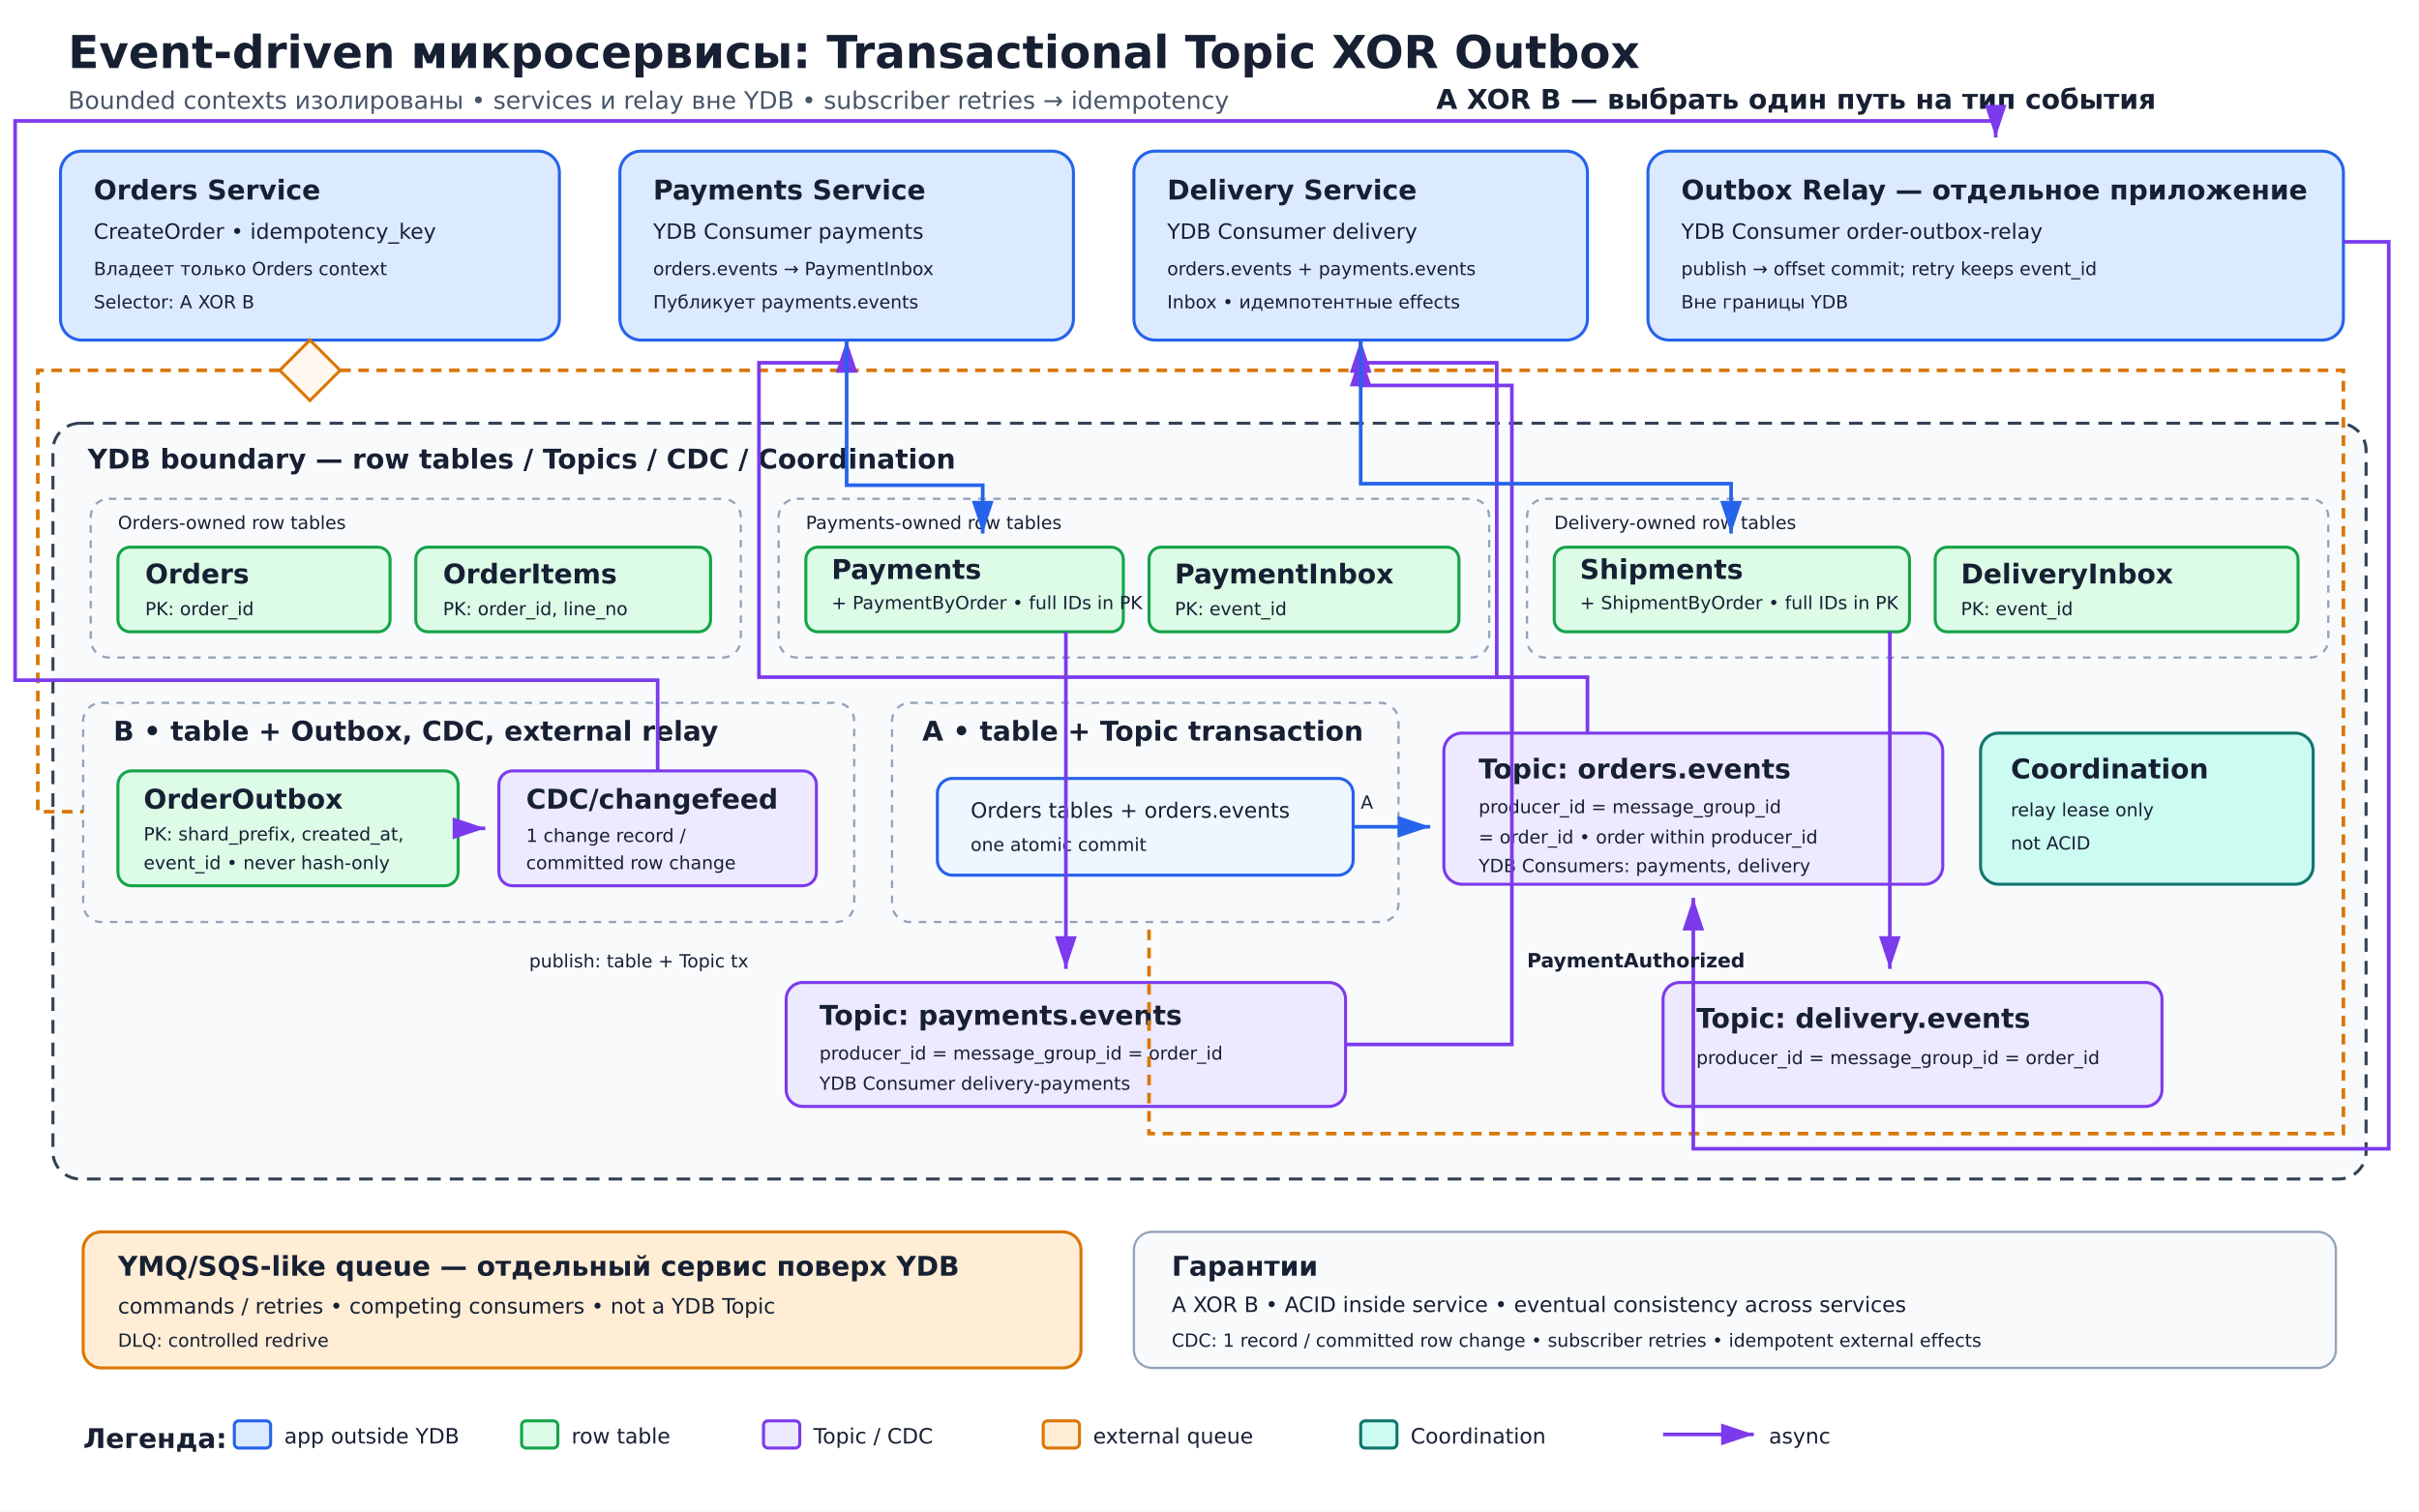
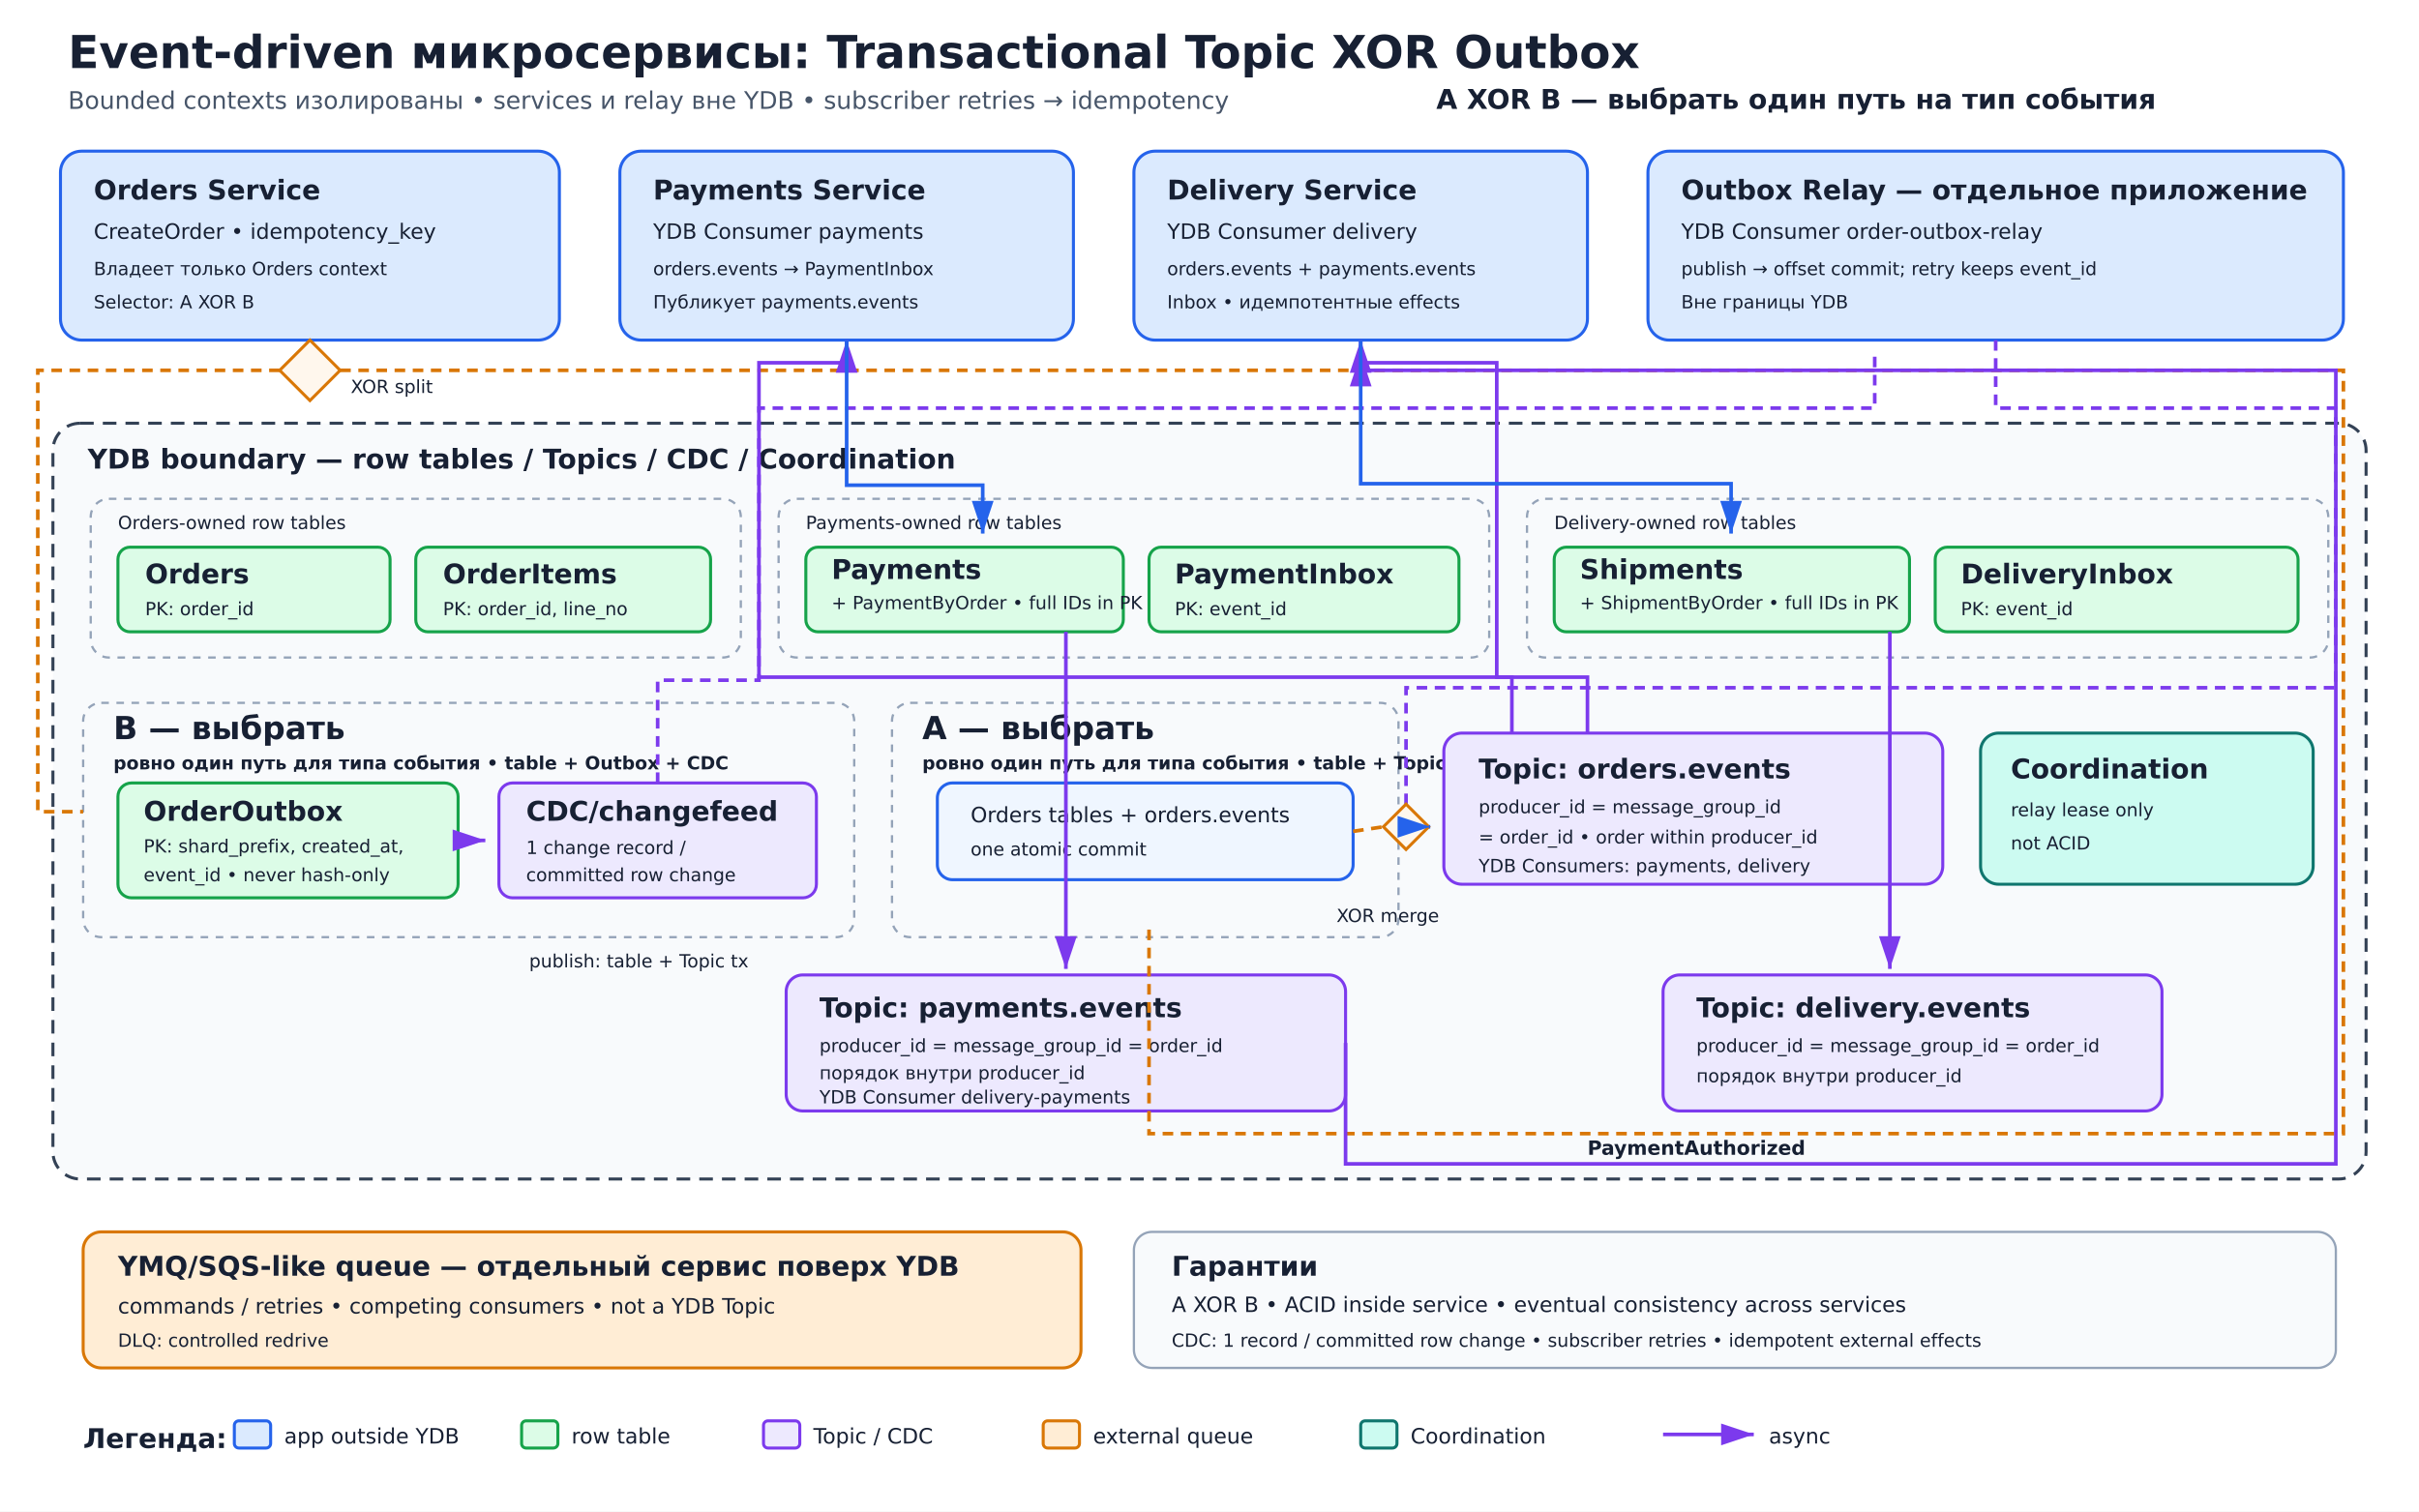
<svg xmlns="http://www.w3.org/2000/svg" version="1.1" viewBox="0 0 1600 1000" role="img" aria-labelledby="title desc">
  <defs>
    <marker id="arrow-blue" markerWidth="10" markerHeight="10" refX="9" refY="3" orient="auto" markerUnits="strokeWidth">
      <path d="M0,0 L0,6 L9,3 z" fill="#2563eb" />
    </marker>
    <marker id="arrow-purple" markerWidth="10" markerHeight="10" refX="9" refY="3" orient="auto" markerUnits="strokeWidth">
      <path d="M0,0 L0,6 L9,3 z" fill="#7c3aed" />
    </marker>
    <marker id="arrow-orange" markerWidth="10" markerHeight="10" refX="9" refY="3" orient="auto" markerUnits="strokeWidth">
      <path d="M0,0 L0,6 L9,3 z" fill="#d97706" />
    </marker>
    <style>
      text, tspan { fill: #172033; }
      .title { font-size: 30px; font-weight: 700; }
      .subtitle { font-size: 16px; fill: #475569; }
      .box-title { font-size: 18px; font-weight: 700; }
      .body { font-size: 14px; }
      .small { font-size: 12px; }
      .flow { font-size: 13px; font-weight: 600; }
      .app { fill: #dbeafe; stroke: #2563eb; stroke-width: 2; }
      .table { fill: #dcfce7; stroke: #16a34a; stroke-width: 2; }
      .topic { fill: #ede9fe; stroke: #7c3aed; stroke-width: 2; }
      .queue { fill: #ffedd5; stroke: #d97706; stroke-width: 2; }
      .coord { fill: #ccfbf1; stroke: #0f766e; stroke-width: 2; }
      .error { fill: #fee2e2; stroke: #dc2626; stroke-width: 2; }
      .boundary { fill: #f8fafc; stroke: #334155; stroke-width: 2; stroke-dasharray: 9 6; }
      .lane { fill: none; stroke: #94a3b8; stroke-width: 1.5; stroke-dasharray: 5 5; }
      .blue-flow { fill: none; stroke: #2563eb; stroke-width: 2.4; marker-end: url(#arrow-blue); }
      .purple-flow { fill: none; stroke: #7c3aed; stroke-width: 2.4; marker-end: url(#arrow-purple); }
      .orange-flow { fill: none; stroke: #d97706; stroke-width: 2.4; marker-end: url(#arrow-orange); }
    </style>
  </defs>
  <rect x="0" y="0" width="1600" height="1000" fill="#ffffff" />
  <text font-family="DejaVu Sans, Arial, sans-serif" x="45" y="45" class="title">Event-driven микросервисы: Transactional Topic XOR Outbox</text>
  <text font-family="DejaVu Sans, Arial, sans-serif" x="45" y="72" class="subtitle">Bounded contexts изолированы • services и relay вне YDB • subscriber retries → idempotency</text>
  <rect x="40" y="100" width="330" height="125" rx="14" class="app" />
  <text font-family="DejaVu Sans, Arial, sans-serif" x="62" y="132" class="box-title">Orders Service</text>
  <text font-family="DejaVu Sans, Arial, sans-serif" x="62" y="158" class="body">CreateOrder • idempotency_key</text>
  <text font-family="DejaVu Sans, Arial, sans-serif" x="62" y="182" class="small">Владеет только Orders context</text>
  <text font-family="DejaVu Sans, Arial, sans-serif" x="62" y="204" class="small">Selector: A XOR B</text>
  <rect x="410" y="100" width="300" height="125" rx="14" class="app" />
  <text font-family="DejaVu Sans, Arial, sans-serif" x="432" y="132" class="box-title">Payments Service</text>
  <text font-family="DejaVu Sans, Arial, sans-serif" x="432" y="158" class="body">YDB Consumer payments</text>
  <text font-family="DejaVu Sans, Arial, sans-serif" x="432" y="182" class="small">orders.events → PaymentInbox</text>
  <text font-family="DejaVu Sans, Arial, sans-serif" x="432" y="204" class="small">Публикует payments.events</text>
  <rect x="750" y="100" width="300" height="125" rx="14" class="app" />
  <text font-family="DejaVu Sans, Arial, sans-serif" x="772" y="132" class="box-title">Delivery Service</text>
  <text font-family="DejaVu Sans, Arial, sans-serif" x="772" y="158" class="body">YDB Consumer delivery</text>
  <text font-family="DejaVu Sans, Arial, sans-serif" x="772" y="182" class="small">orders.events + payments.events</text>
  <text font-family="DejaVu Sans, Arial, sans-serif" x="772" y="204" class="small">Inbox • идемпотентные effects</text>
  <rect x="1090" y="100" width="460" height="125" rx="14" class="app" />
  <text font-family="DejaVu Sans, Arial, sans-serif" x="1112" y="132" class="box-title">Outbox Relay — отдельное приложение</text>
  <text font-family="DejaVu Sans, Arial, sans-serif" x="1112" y="158" class="body">YDB Consumer order-outbox-relay</text>
  <text font-family="DejaVu Sans, Arial, sans-serif" x="1112" y="182" class="small">publish → offset commit; retry keeps event_id</text>
  <text font-family="DejaVu Sans, Arial, sans-serif" x="1112" y="204" class="small">Вне границы YDB</text>
  <polygon points="185,245 205,225 225,245 205,265" fill="#fff7ed" stroke="#d97706" stroke-width="2" />
+   <text font-family="DejaVu Sans, Arial, sans-serif" x="232" y="260" class="small">XOR split</text>
  <text font-family="DejaVu Sans, Arial, sans-serif" x="950" y="72" font-size="18" font-weight="700">A XOR B — выбрать один путь на тип события</text>
  <rect x="35" y="280" width="1530" height="500" rx="18" class="boundary" />
  <text font-family="DejaVu Sans, Arial, sans-serif" x="58" y="310" class="box-title">YDB boundary — row tables / Topics / CDC / Coordination</text>
  <rect x="60" y="330" width="430" height="105" rx="12" class="lane" />
  <text font-family="DejaVu Sans, Arial, sans-serif" x="78" y="350" class="small">Orders-owned row tables</text>
  <rect x="78" y="362" width="180" height="56" rx="8" class="table" />
  <text font-family="DejaVu Sans, Arial, sans-serif" x="96" y="386" class="box-title">Orders</text>
  <text font-family="DejaVu Sans, Arial, sans-serif" x="96" y="407" class="small">PK: order_id</text>
  <rect x="275" y="362" width="195" height="56" rx="8" class="table" />
  <text font-family="DejaVu Sans, Arial, sans-serif" x="293" y="386" class="box-title">OrderItems</text>
  <text font-family="DejaVu Sans, Arial, sans-serif" x="293" y="407" class="small">PK: order_id, line_no</text>
  <rect x="515" y="330" width="470" height="105" rx="12" class="lane" />
  <text font-family="DejaVu Sans, Arial, sans-serif" x="533" y="350" class="small">Payments-owned row tables</text>
  <rect x="533" y="362" width="210" height="56" rx="8" class="table" />
  <text font-family="DejaVu Sans, Arial, sans-serif" x="550" y="383" class="box-title">Payments</text>
  <text font-family="DejaVu Sans, Arial, sans-serif" x="550" y="403" class="small">+ PaymentByOrder • full IDs in PK</text>
  <rect x="760" y="362" width="205" height="56" rx="8" class="table" />
  <text font-family="DejaVu Sans, Arial, sans-serif" x="777" y="386" class="box-title">PaymentInbox</text>
  <text font-family="DejaVu Sans, Arial, sans-serif" x="777" y="407" class="small">PK: event_id</text>
  <rect x="1010" y="330" width="530" height="105" rx="12" class="lane" />
  <text font-family="DejaVu Sans, Arial, sans-serif" x="1028" y="350" class="small">Delivery-owned row tables</text>
  <rect x="1028" y="362" width="235" height="56" rx="8" class="table" />
  <text font-family="DejaVu Sans, Arial, sans-serif" x="1045" y="383" class="box-title">Shipments</text>
  <text font-family="DejaVu Sans, Arial, sans-serif" x="1045" y="403" class="small">+ ShipmentByOrder • full IDs in PK</text>
  <rect x="1280" y="362" width="240" height="56" rx="8" class="table" />
  <text font-family="DejaVu Sans, Arial, sans-serif" x="1297" y="386" class="box-title">DeliveryInbox</text>
  <text font-family="DejaVu Sans, Arial, sans-serif" x="1297" y="407" class="small">PK: event_id</text>
-   <rect x="55" y="465" width="510" height="145" rx="12" class="lane" />
-   <text font-family="DejaVu Sans, Arial, sans-serif" x="75" y="490" class="box-title">B • table + Outbox, CDC, external relay</text>
-   <rect x="78" y="510" width="225" height="76" rx="9" class="table" />
-   <text font-family="DejaVu Sans, Arial, sans-serif" x="95" y="535" class="box-title">OrderOutbox</text>
-   <text font-family="DejaVu Sans, Arial, sans-serif" x="95" y="556" class="small">PK: shard_prefix, created_at,</text>
-   <text font-family="DejaVu Sans, Arial, sans-serif" x="95" y="575" class="small">event_id • never hash-only</text>
-   <rect x="330" y="510" width="210" height="76" rx="9" class="topic" />
-   <text font-family="DejaVu Sans, Arial, sans-serif" x="348" y="535" class="box-title">CDC/changefeed</text>
-   <text font-family="DejaVu Sans, Arial, sans-serif" x="348" y="557" class="small">1 change record /</text>
-   <text font-family="DejaVu Sans, Arial, sans-serif" x="348" y="575" class="small">committed row change</text>
-   <rect x="590" y="465" width="335" height="145" rx="12" class="lane" />
-   <text font-family="DejaVu Sans, Arial, sans-serif" x="610" y="490" class="box-title">A • table + Topic transaction</text>
-   <rect x="620" y="515" width="275" height="64" rx="10" fill="#eff6ff" stroke="#2563eb" stroke-width="2" />
-   <text font-family="DejaVu Sans, Arial, sans-serif" x="642" y="541" class="body">Orders tables + orders.events</text>
-   <text font-family="DejaVu Sans, Arial, sans-serif" x="642" y="563" class="small">one atomic commit</text>
+   <rect x="55" y="465" width="510" height="155" rx="12" class="lane" />
+   <text font-family="DejaVu Sans, Arial, sans-serif" x="75" y="489" font-size="21" font-weight="700">B — выбрать<tspan font-family="DejaVu Sans, Arial, sans-serif" x="75" dy="20" class="small">ровно один путь для типа события • table + Outbox + CDC</tspan>
+   </text>
+   <rect x="78" y="518" width="225" height="76" rx="9" class="table" />
+   <text font-family="DejaVu Sans, Arial, sans-serif" x="95" y="543" class="box-title">OrderOutbox</text>
+   <text font-family="DejaVu Sans, Arial, sans-serif" x="95" y="564" class="small">PK: shard_prefix, created_at,</text>
+   <text font-family="DejaVu Sans, Arial, sans-serif" x="95" y="583" class="small">event_id • never hash-only</text>
+   <rect x="330" y="518" width="210" height="76" rx="9" class="topic" />
+   <text font-family="DejaVu Sans, Arial, sans-serif" x="348" y="543" class="box-title">CDC/changefeed</text>
+   <text font-family="DejaVu Sans, Arial, sans-serif" x="348" y="565" class="small">1 change record /</text>
+   <text font-family="DejaVu Sans, Arial, sans-serif" x="348" y="583" class="small">committed row change</text>
+   <rect x="590" y="465" width="335" height="155" rx="12" class="lane" />
+   <text font-family="DejaVu Sans, Arial, sans-serif" x="610" y="489" font-size="21" font-weight="700">A — выбрать<tspan font-family="DejaVu Sans, Arial, sans-serif" x="610" dy="20" class="small">ровно один путь для типа события • table + Topic tx</tspan>
+   </text>
+   <rect x="620" y="518" width="275" height="64" rx="10" fill="#eff6ff" stroke="#2563eb" stroke-width="2" />
+   <text font-family="DejaVu Sans, Arial, sans-serif" x="642" y="544" class="body">Orders tables + orders.events</text>
+   <text font-family="DejaVu Sans, Arial, sans-serif" x="642" y="566" class="small">one atomic commit</text>
  <rect x="955" y="485" width="330" height="100" rx="12" class="topic" />
  <text font-family="DejaVu Sans, Arial, sans-serif" x="978" y="515" class="box-title">Topic: orders.events</text>
  <text font-family="DejaVu Sans, Arial, sans-serif" x="978" y="538" class="small">producer_id = message_group_id</text>
  <text font-family="DejaVu Sans, Arial, sans-serif" x="978" y="558" class="small">= order_id • order within producer_id</text>
  <text font-family="DejaVu Sans, Arial, sans-serif" x="978" y="577" class="small">YDB Consumers: payments, delivery</text>
  <rect x="1310" y="485" width="220" height="100" rx="12" class="coord" />
  <text font-family="DejaVu Sans, Arial, sans-serif" x="1330" y="515" class="box-title">Coordination</text>
  <text font-family="DejaVu Sans, Arial, sans-serif" x="1330" y="540" class="small">relay lease only</text>
  <text font-family="DejaVu Sans, Arial, sans-serif" x="1330" y="562" class="small">not ACID</text>
-   <rect x="520" y="650" width="370" height="82" rx="11" class="topic" />
-   <text font-family="DejaVu Sans, Arial, sans-serif" x="542" y="678" class="box-title">Topic: payments.events</text>
-   <text font-family="DejaVu Sans, Arial, sans-serif" x="542" y="701" class="small">producer_id = message_group_id = order_id</text>
-   <text font-family="DejaVu Sans, Arial, sans-serif" x="542" y="721" class="small">YDB Consumer delivery-payments</text>
-   <rect x="1100" y="650" width="330" height="82" rx="11" class="topic" />
-   <text font-family="DejaVu Sans, Arial, sans-serif" x="1122" y="680" class="box-title">Topic: delivery.events</text>
-   <text font-family="DejaVu Sans, Arial, sans-serif" x="1122" y="704" class="small">producer_id = message_group_id = order_id</text>
+   <rect x="520" y="645" width="370" height="90" rx="11" class="topic" />
+   <text font-family="DejaVu Sans, Arial, sans-serif" x="542" y="673" class="box-title">Topic: payments.events</text>
+   <text font-family="DejaVu Sans, Arial, sans-serif" x="542" y="696" class="small">producer_id = message_group_id = order_id</text>
+   <text font-family="DejaVu Sans, Arial, sans-serif" x="542" y="714" class="small">порядок внутри producer_id</text>
+   <text font-family="DejaVu Sans, Arial, sans-serif" x="542" y="730" class="small">YDB Consumer delivery-payments</text>
+   <rect x="1100" y="645" width="330" height="90" rx="11" class="topic" />
+   <text font-family="DejaVu Sans, Arial, sans-serif" x="1122" y="673" class="box-title">Topic: delivery.events</text>
+   <text font-family="DejaVu Sans, Arial, sans-serif" x="1122" y="696" class="small">producer_id = message_group_id = order_id</text>
+   <text font-family="DejaVu Sans, Arial, sans-serif" x="1122" y="716" class="small">порядок внутри producer_id</text>
  <path d="M185 245 L25 245 L25 537 L55 537" fill="none" stroke="#d97706" stroke-width="2.4" stroke-dasharray="7 5" />
  <path d="M225 245 L1550 245 L1550 750 L760 750 L760 610" fill="none" stroke="#d97706" stroke-width="2.4" stroke-dasharray="7 5" />
-   <path d="M303 548 L321 548" class="purple-flow" />
-   <path d="M435 510 L435 450 L10 450 L10 80 L1320 80 L1320 91" class="purple-flow" />
-   <path d="M1550 160 L1580 160 L1580 760 L1120 760 L1120 594" class="purple-flow" />
-   <path d="M895 547 L946 547" class="blue-flow" />
-   <text font-family="DejaVu Sans, Arial, sans-serif" x="900" y="535" class="small">A</text>
+   <path d="M303 556 L321 556" class="purple-flow" />
+   <path d="M435 518 L435 450 L502 450 L502 270 L1240 270 L1240 234" fill="none" stroke="#7c3aed" stroke-width="2.4" stroke-dasharray="7 5" />
+   <path d="M1320 225 L1320 270 L1545 270 L1545 455 L930 455 L930 532" fill="none" stroke="#7c3aed" stroke-width="2.4" stroke-dasharray="7 5" />
+   <path d="M895 550 L915 547" fill="none" stroke="#d97706" stroke-width="2.4" stroke-dasharray="7 5" />
+   <polygon points="915,547 930,532 945,547 930,562" fill="#fff7ed" stroke="#d97706" stroke-width="2" />
+   <text font-family="DejaVu Sans, Arial, sans-serif" x="884" y="610" class="small">XOR merge</text>
+   <path d="M945 547 L946 547" class="blue-flow" />
  <path d="M1000 485 L1000 448 L502 448 L502 240 L560 240 L560 225" class="purple-flow" />
  <path d="M1050 485 L1050 448 L990 448 L990 240 L900 240 L900 225" class="purple-flow" />
  <path d="M560 225 L560 321 L650 321 L650 353" class="blue-flow" />
  <path d="M705 418 L705 641" class="purple-flow" />
  <text font-family="DejaVu Sans, Arial, sans-serif" x="350" y="640" class="small">publish: table + Topic tx</text>
-   <path d="M890 691 L1000 691 L1000 255 L900 255 L900 234" class="purple-flow" />
-   <text font-family="DejaVu Sans, Arial, sans-serif" x="1010" y="640" class="flow">PaymentAuthorized</text>
+   <path d="M890 690 L890 770 L1545 770 L1545 245 L900 245 L900 234" class="purple-flow" />
+   <text font-family="DejaVu Sans, Arial, sans-serif" x="1050" y="764" class="flow">PaymentAuthorized</text>
  <path d="M900 225 L900 320 L1145 320 L1145 353" class="blue-flow" />
  <path d="M1250 418 L1250 641" class="purple-flow" />
  <rect x="55" y="815" width="660" height="90" rx="12" class="queue" />
  <text font-family="DejaVu Sans, Arial, sans-serif" x="78" y="844" class="box-title">YMQ/SQS-like queue — отдельный сервис поверх YDB</text>
  <text font-family="DejaVu Sans, Arial, sans-serif" x="78" y="869" class="body">commands / retries • competing consumers • not a YDB Topic</text>
  <text font-family="DejaVu Sans, Arial, sans-serif" x="78" y="891" class="small">DLQ: controlled redrive</text>
  <rect x="750" y="815" width="795" height="90" rx="12" fill="#f8fafc" stroke="#94a3b8" stroke-width="1.5" />
  <text font-family="DejaVu Sans, Arial, sans-serif" x="775" y="844" class="box-title">Гарантии</text>
  <text font-family="DejaVu Sans, Arial, sans-serif" x="775" y="868" class="body">A XOR B • ACID inside service • eventual consistency across services</text>
  <text font-family="DejaVu Sans, Arial, sans-serif" x="775" y="891" class="small">CDC: 1 record / committed row change • subscriber retries • idempotent external effects</text>
  <text font-family="DejaVu Sans, Arial, sans-serif" x="55" y="958" class="box-title">Легенда:</text>
  <rect x="155" y="940" width="24" height="18" rx="3" class="app" />
  <text font-family="DejaVu Sans, Arial, sans-serif" x="188" y="955" class="body">app outside YDB</text>
  <rect x="345" y="940" width="24" height="18" rx="3" class="table" />
  <text font-family="DejaVu Sans, Arial, sans-serif" x="378" y="955" class="body">row table</text>
  <rect x="505" y="940" width="24" height="18" rx="3" class="topic" />
  <text font-family="DejaVu Sans, Arial, sans-serif" x="538" y="955" class="body">Topic / CDC</text>
  <rect x="690" y="940" width="24" height="18" rx="3" class="queue" />
  <text font-family="DejaVu Sans, Arial, sans-serif" x="723" y="955" class="body">external queue</text>
  <rect x="900" y="940" width="24" height="18" rx="3" class="coord" />
  <text font-family="DejaVu Sans, Arial, sans-serif" x="933" y="955" class="body">Coordination</text>
  <line x1="1100" y1="949" x2="1160" y2="949" class="purple-flow" />
  <text font-family="DejaVu Sans, Arial, sans-serif" x="1170" y="955" class="body">async</text>
</svg>
